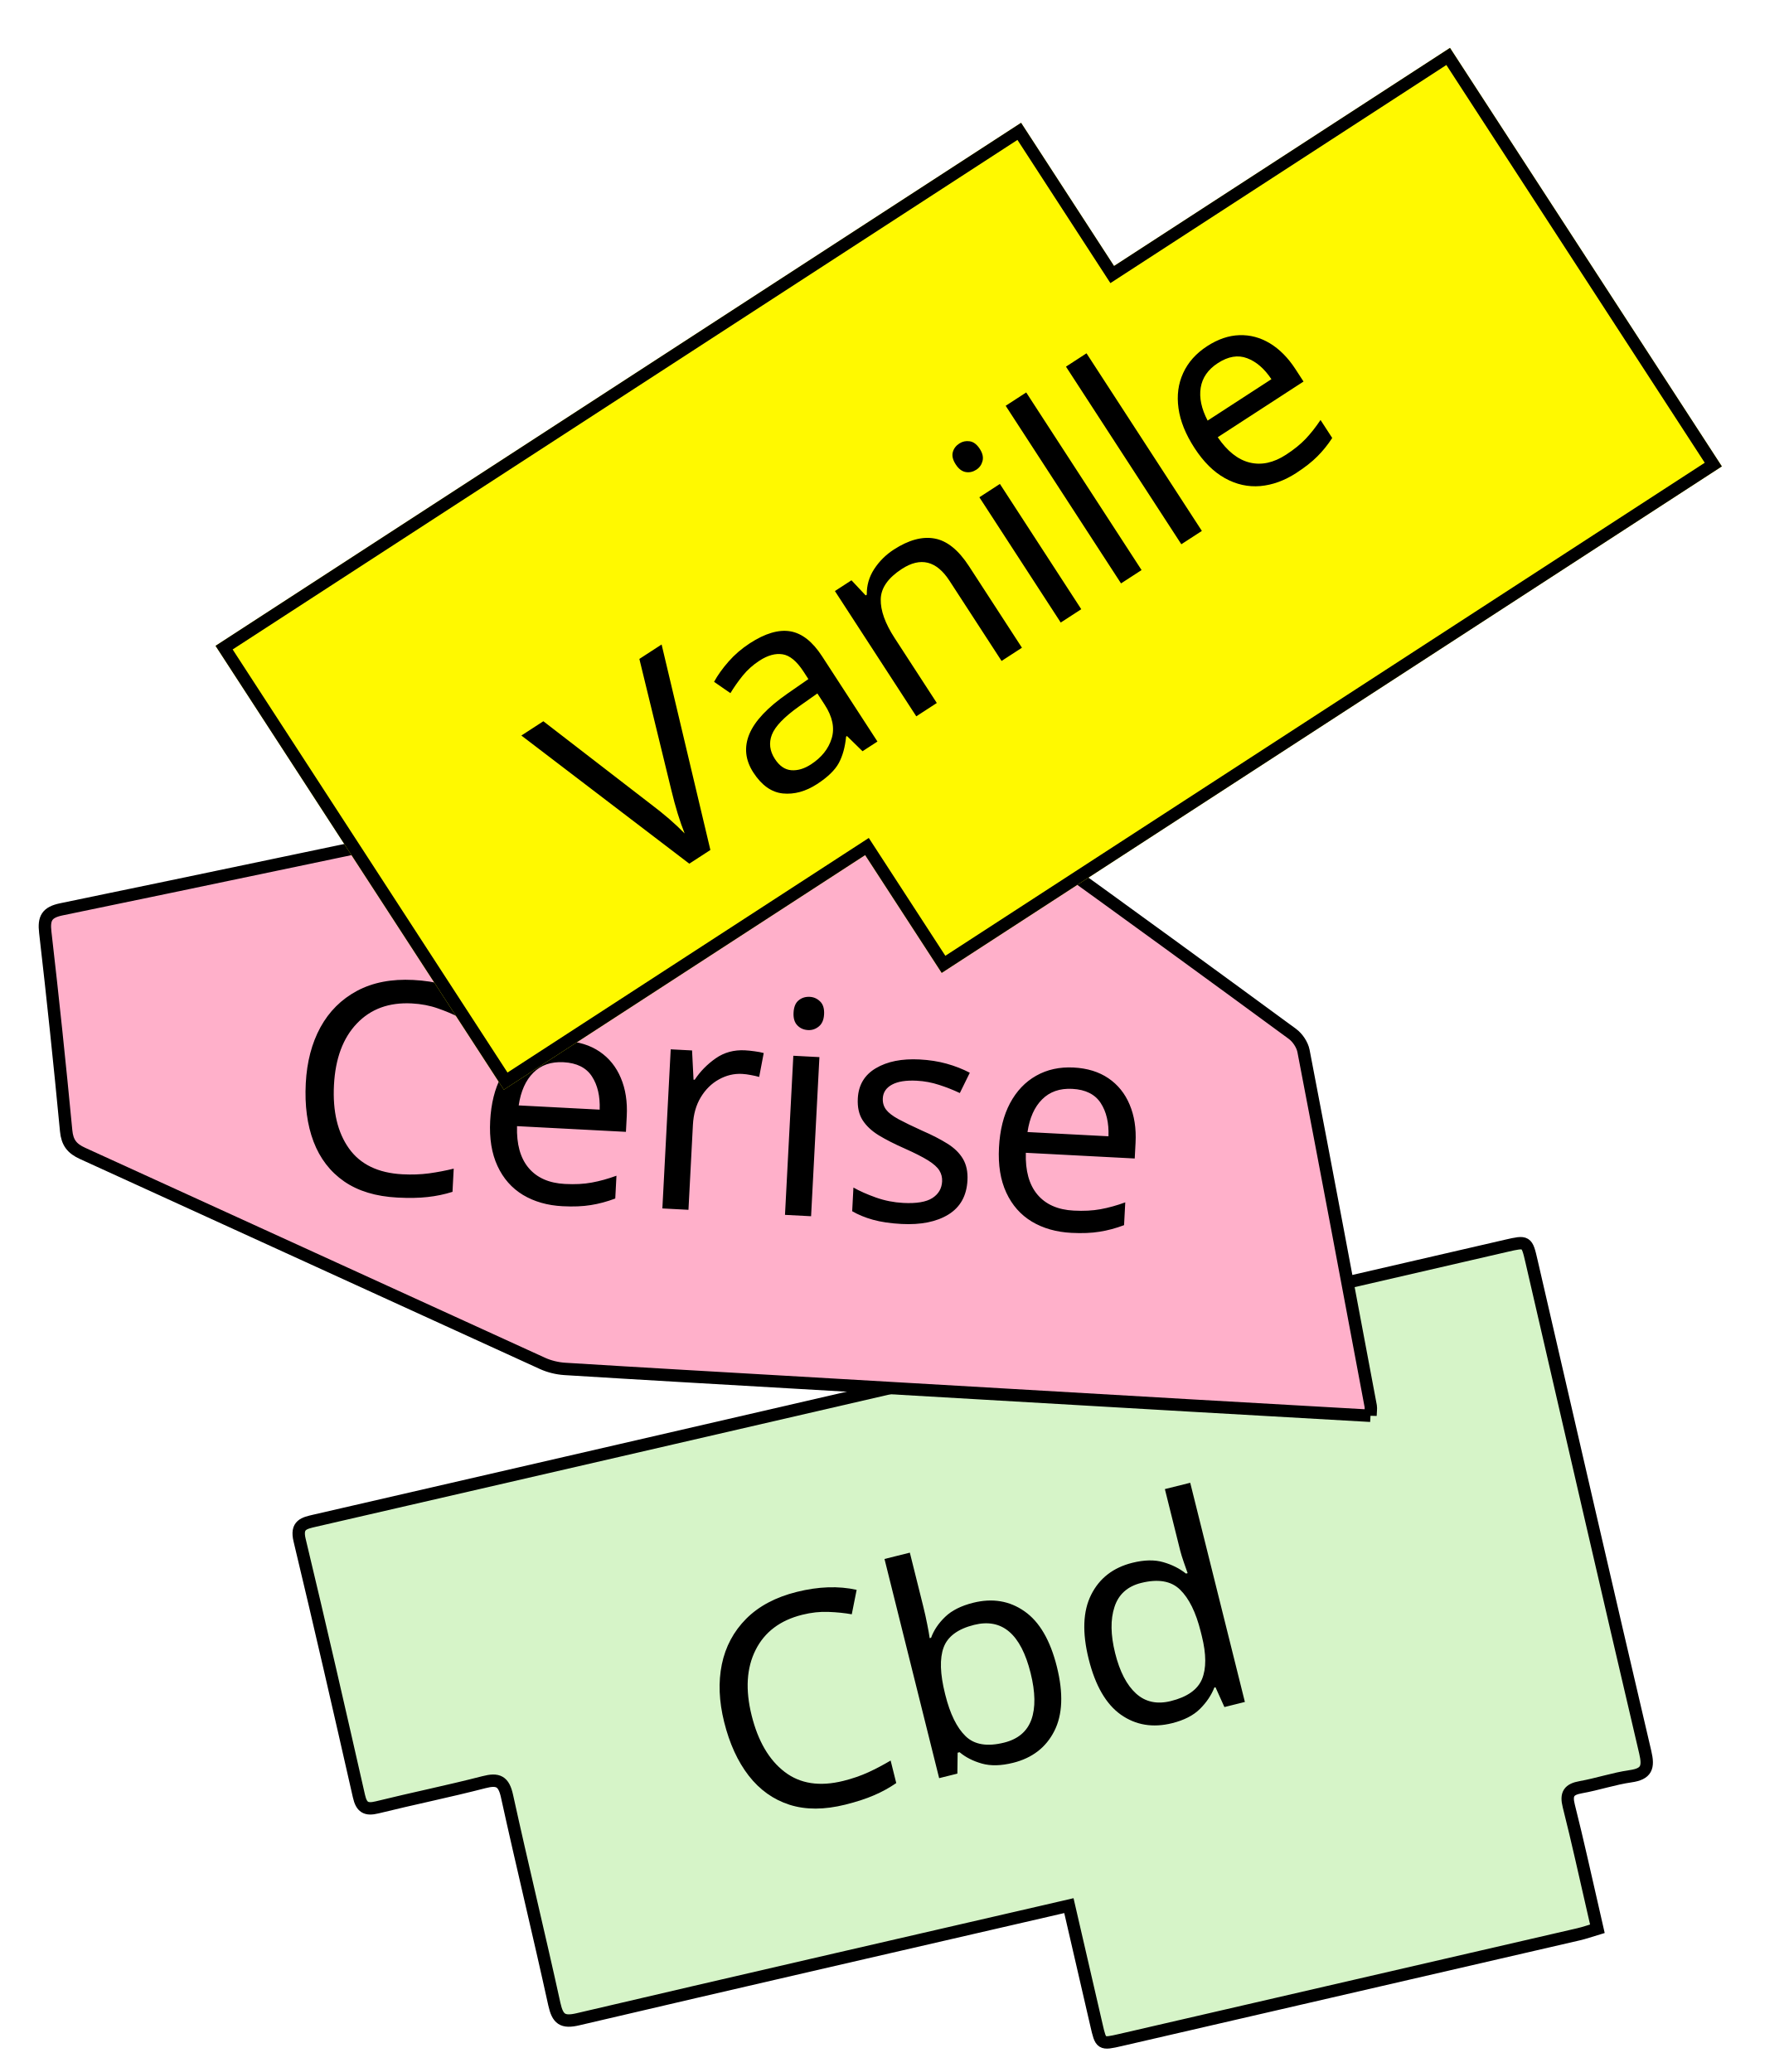
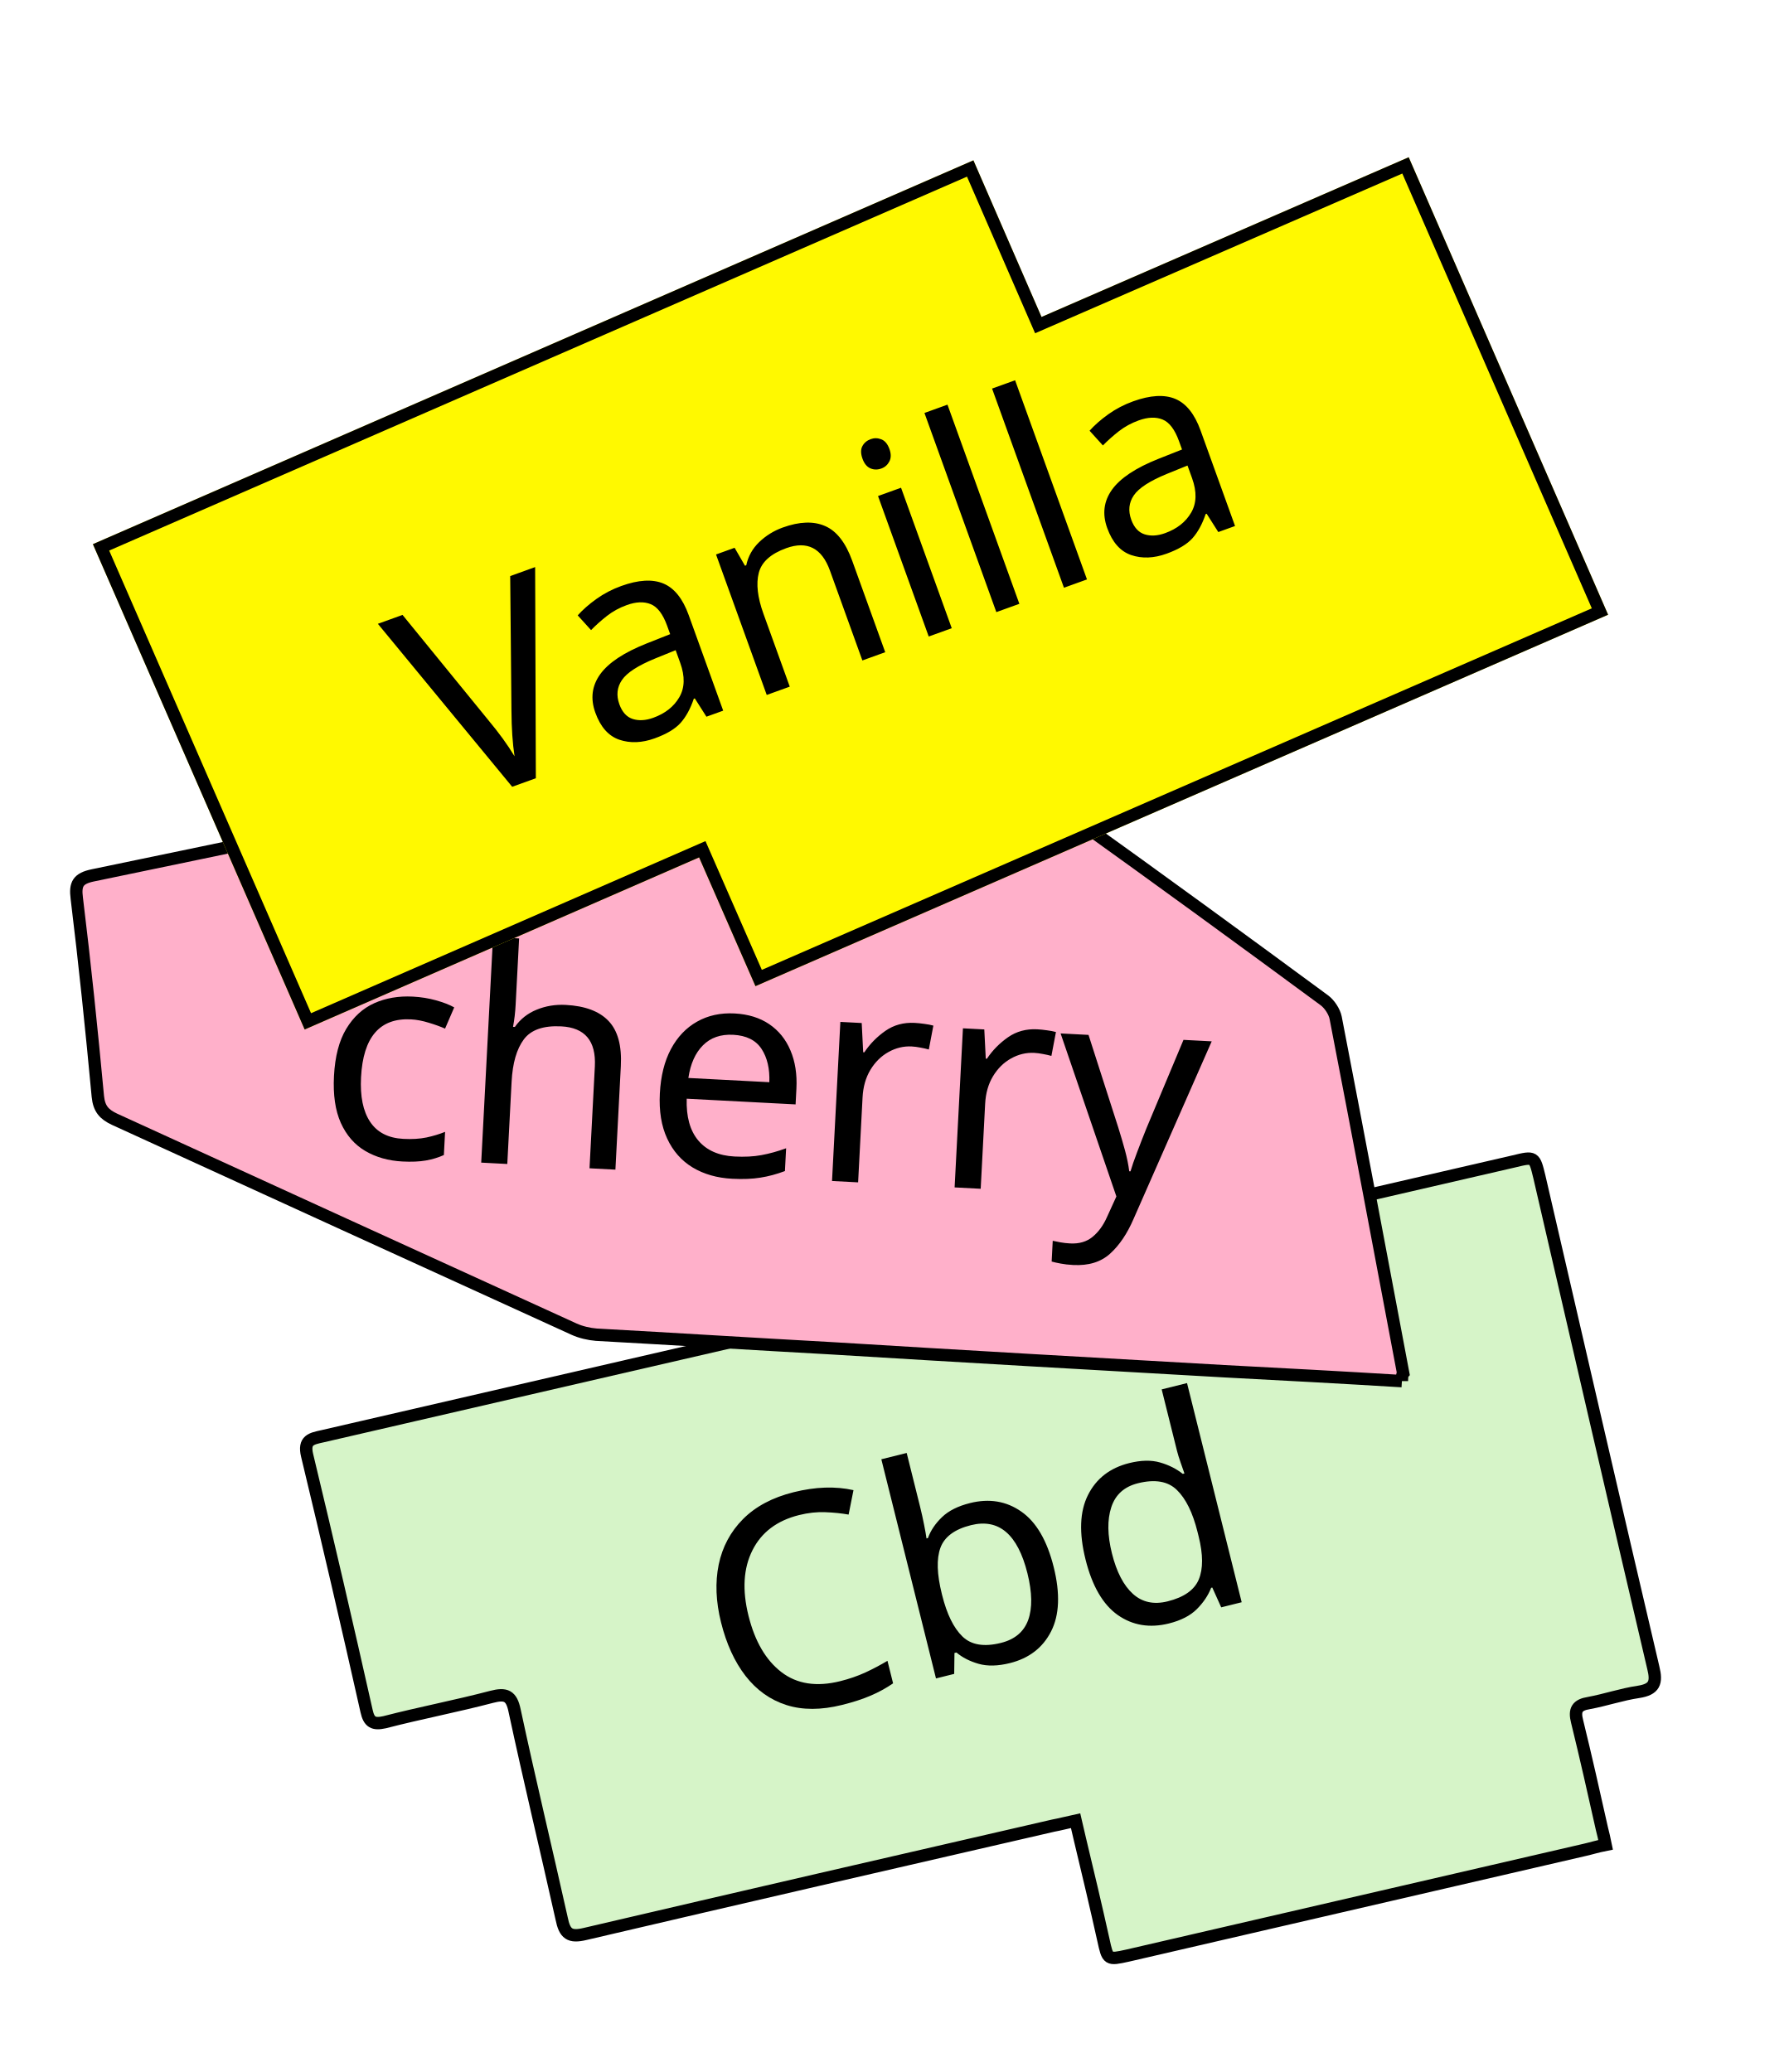
- <svg xmlns="http://www.w3.org/2000/svg" xmlns:xlink="http://www.w3.org/1999/xlink" version="1.1" id="Calque_1" x="0px" y="0px" viewBox="0 0 288.84 334.66" style="enable-background:new 0 0 288.84 334.66;" xml:space="preserve">
+ <svg xmlns="http://www.w3.org/2000/svg" xmlns:xlink="http://www.w3.org/1999/xlink" version="1.1" id="Calque_1" x="0px" y="0px" viewBox="0 0 288.8 334.7" style="enable-background:new 0 0 288.8 334.7;" xml:space="preserve">
  <style type="text/css">
	.st0{fill-rule:evenodd;clip-rule:evenodd;fill:#D6F4C8;}
	.st1{fill:none;stroke:#000000;stroke-width:2;stroke-miterlimit:10;}
	.st2{fill-rule:evenodd;clip-rule:evenodd;fill:#FFB0CA;}
- 	.st3{clip-path:url(#SVGID_00000057833396570457841900000014173319939644586901_);}
+ 	.st3{clip-path:url(#SVGID_00000031905290571934614930000012649750549988006028_);}
	.st4{font-family:'Helvetica-Light';}
- 	.st5{font-size:48px;}
- 	.st6{clip-path:url(#SVGID_00000062191370543096122640000009312978431105524899_);enable-background:new    ;}
- 	.st7{clip-path:url(#SVGID_00000098915985707552975560000016805023889354385308_);}
- 	.st8{clip-path:url(#SVGID_00000080887959390767067890000012087274746735508884_);fill:#FFF900;}
+ 	.st5{font-size:47.998px;}
+ 	.st6{clip-path:url(#SVGID_00000134943373164754273990000009658525134907321012_);enable-background:new    ;}
+ 	.st7{clip-path:url(#SVGID_00000036249933447062467250000003281366806975514295_);}
+ 	.st8{clip-path:url(#SVGID_00000070096809728545053920000000582592915980571831_);fill:#FFF900;}
	
- 		.st9{clip-path:url(#SVGID_00000080887959390767067890000012087274746735508884_);fill:none;stroke:#000000;stroke-width:4;stroke-miterlimit:5;}
+ 		.st9{clip-path:url(#SVGID_00000121979518408151920170000003470072072630007437_);fill:none;stroke:#000000;stroke-width:4;stroke-miterlimit:5;}
	.st10{font-size:45px;}
- 	.st11{clip-path:url(#SVGID_00000155854952439631318580000006862807206043093400_);}
+ 	.st11{clip-path:url(#SVGID_00000065043687971112544270000012435213167842939026_);}
+ 	.st12{font-size:48px;}
</style>
  <g>
-     <path class="st0" d="M254.89,312.42c-24.64,5.7-49.29,11.39-73.94,17.07c-3.18,0.73-3.18,0.72-3.91-2.46   c-1.25-5.43-2.51-10.86-3.76-16.29c-0.2-0.87-0.4-1.74-0.68-2.95c-1.41,0.33-2.52,0.58-3.63,0.84   c-25.21,5.82-50.43,11.6-75.63,17.51c-2.5,0.59-3.29-0.01-3.83-2.45c-2.46-11.22-5.18-22.37-7.64-33.59   c-0.53-2.42-1.45-2.84-3.73-2.25c-5.72,1.48-11.51,2.65-17.25,4.07c-1.8,0.44-2.52-0.01-2.93-1.82   c-3.13-13.79-6.28-27.58-9.58-41.34c-0.6-2.49,0.7-2.74,2.46-3.15c32.92-7.57,65.83-15.18,98.75-22.78   c31.21-7.2,62.42-14.41,93.64-21.62c3.31-0.76,3.32-0.76,4.08,2.54c6.1,26.43,12.17,52.87,18.36,79.28   c0.57,2.42,0.22,3.49-2.37,3.86c-2.71,0.39-5.34,1.29-8.04,1.77c-1.9,0.34-2.44,1.07-1.94,3.03c1.45,5.73,2.7,11.5,4.03,17.26   c0.18,0.79,0.37,1.58,0.59,2.57C256.77,311.87,255.84,312.2,254.89,312.42z" />
-     <path class="st1" d="M254.89,312.42c-24.64,5.7-49.29,11.39-73.94,17.07c-3.18,0.73-3.18,0.72-3.91-2.46   c-1.25-5.43-2.51-10.86-3.76-16.29c-0.2-0.87-0.4-1.74-0.68-2.95c-1.41,0.33-2.52,0.58-3.63,0.84   c-25.21,5.82-50.43,11.6-75.63,17.51c-2.5,0.59-3.29-0.01-3.83-2.45c-2.46-11.22-5.18-22.37-7.64-33.59   c-0.53-2.42-1.45-2.84-3.73-2.25c-5.72,1.48-11.51,2.65-17.25,4.07c-1.8,0.44-2.52-0.01-2.93-1.82   c-3.13-13.79-6.28-27.58-9.58-41.34c-0.6-2.49,0.7-2.74,2.46-3.15c32.92-7.57,65.83-15.18,98.75-22.78   c31.21-7.2,62.42-14.41,93.64-21.62c3.31-0.76,3.32-0.76,4.08,2.54c6.1,26.43,12.17,52.87,18.36,79.28   c0.57,2.42,0.22,3.49-2.37,3.86c-2.71,0.39-5.34,1.29-8.04,1.77c-1.9,0.34-2.44,1.07-1.94,3.03c1.45,5.73,2.7,11.5,4.03,17.26   c0.18,0.79,0.37,1.58,0.59,2.57C256.77,311.87,255.84,312.2,254.89,312.42z" />
-     <path class="st2" d="M221.3,228.67c-9.77-0.56-19.23-1.1-28.68-1.64c-21.1-1.22-42.2-2.45-63.3-3.68   c-12.71-0.74-25.42-1.46-38.13-2.25c-1.22-0.08-2.49-0.39-3.59-0.89c-24.76-11.29-49.49-22.63-74.25-33.91   c-1.72-0.78-2.49-1.74-2.67-3.68c-1.02-10.69-2.14-21.37-3.37-32.04c-0.26-2.27,0.25-3.22,2.6-3.71   c23.23-4.79,46.43-9.72,69.66-14.53c1.67-0.35,3.47-0.14,5.21-0.05c26.76,1.42,53.52,2.85,80.28,4.35   c1.25,0.07,2.65,0.54,3.66,1.26c13.36,9.63,26.68,19.33,39.96,29.08c0.84,0.61,1.6,1.75,1.8,2.75c3.68,19.12,7.27,38.26,10.86,57.4   C221.4,227.52,221.32,227.93,221.3,228.67" />
-     <path class="st1" d="M221.3,228.67c-9.77-0.56-19.23-1.1-28.68-1.64c-21.1-1.22-42.2-2.45-63.3-3.68   c-12.71-0.74-25.42-1.46-38.13-2.25c-1.22-0.08-2.49-0.39-3.59-0.89c-24.76-11.29-49.49-22.63-74.25-33.91   c-1.72-0.78-2.49-1.74-2.67-3.68c-1.02-10.69-2.14-21.37-3.37-32.04c-0.26-2.27,0.25-3.22,2.6-3.71   c23.23-4.79,46.43-9.72,69.66-14.53c1.67-0.35,3.47-0.14,5.21-0.05c26.76,1.42,53.52,2.85,80.28,4.35   c1.25,0.07,2.65,0.54,3.66,1.26c13.36,9.63,26.68,19.33,39.96,29.08c0.84,0.61,1.6,1.75,1.8,2.75c3.68,19.12,7.27,38.26,10.86,57.4   C221.4,227.52,221.32,227.93,221.3,228.67" />
+     <path class="st0" d="M256,298.8c-24.6,5.7-49.3,11.4-73.9,17.1c-3.2,0.7-3.2,0.7-3.9-2.5c-1.2-5.4-2.5-10.9-3.8-16.3   c-0.2-0.9-0.4-1.7-0.7-3c-1.4,0.3-2.5,0.6-3.6,0.8c-25.2,5.8-50.4,11.6-75.6,17.5c-2.5,0.6-3.3,0-3.8-2.5   c-2.5-11.2-5.2-22.4-7.6-33.6c-0.5-2.4-1.4-2.8-3.7-2.2c-5.7,1.5-11.5,2.6-17.3,4.1c-1.8,0.4-2.5,0-2.9-1.8   c-3.1-13.8-6.3-27.6-9.6-41.3c-0.6-2.5,0.7-2.7,2.5-3.1c32.9-7.6,65.8-15.2,98.8-22.8c31.2-7.2,62.4-14.4,93.6-21.6   c3.3-0.8,3.3-0.8,4.1,2.5c6.1,26.4,12.2,52.9,18.4,79.3c0.6,2.4,0.2,3.5-2.4,3.9c-2.7,0.4-5.3,1.3-8,1.8c-1.9,0.3-2.4,1.1-1.9,3   c1.4,5.7,2.7,11.5,4,17.3c0.2,0.8,0.4,1.6,0.6,2.6C257.8,298.3,256.9,298.6,256,298.8z" />
+     <path class="st1" d="M256,298.8c-24.6,5.7-49.3,11.4-73.9,17.1c-3.2,0.7-3.2,0.7-3.9-2.5c-1.2-5.4-2.5-10.9-3.8-16.3   c-0.2-0.9-0.4-1.7-0.7-3c-1.4,0.3-2.5,0.6-3.6,0.8c-25.2,5.8-50.4,11.6-75.6,17.5c-2.5,0.6-3.3,0-3.8-2.5   c-2.5-11.2-5.2-22.4-7.6-33.6c-0.5-2.4-1.4-2.8-3.7-2.2c-5.7,1.5-11.5,2.6-17.3,4.1c-1.8,0.4-2.5,0-2.9-1.8   c-3.1-13.8-6.3-27.6-9.6-41.3c-0.6-2.5,0.7-2.7,2.5-3.1c32.9-7.6,65.8-15.2,98.8-22.8c31.2-7.2,62.4-14.4,93.6-21.6   c3.3-0.8,3.3-0.8,4.1,2.5c6.1,26.4,12.2,52.9,18.4,79.3c0.6,2.4,0.2,3.5-2.4,3.9c-2.7,0.4-5.3,1.3-8,1.8c-1.9,0.3-2.4,1.1-1.9,3   c1.4,5.7,2.7,11.5,4,17.3c0.2,0.8,0.4,1.6,0.6,2.6C257.8,298.3,256.9,298.6,256,298.8z" />
+     <path class="st2" d="M226.4,223.1c-9.8-0.6-19.2-1.1-28.7-1.6c-21.1-1.2-42.2-2.4-63.3-3.7c-12.7-0.7-25.4-1.5-38.1-2.2   c-1.2-0.1-2.5-0.4-3.6-0.9c-24.8-11.3-49.5-22.6-74.2-33.9c-1.7-0.8-2.5-1.7-2.7-3.7c-1-10.7-2.1-21.4-3.4-32   c-0.3-2.3,0.2-3.2,2.6-3.7c23.2-4.8,46.4-9.7,69.7-14.5c1.7-0.4,3.5-0.1,5.2-0.1c26.8,1.4,53.5,2.9,80.3,4.4   c1.2,0.1,2.6,0.5,3.7,1.3c13.4,9.6,26.7,19.3,40,29.1c0.8,0.6,1.6,1.8,1.8,2.8c3.7,19.1,7.3,38.3,10.9,57.4   C226.5,221.9,226.4,222.3,226.4,223.1" />
+     <path class="st1" d="M226.4,223.1c-9.8-0.6-19.2-1.1-28.7-1.6c-21.1-1.2-42.2-2.4-63.3-3.7c-12.7-0.7-25.4-1.5-38.1-2.2   c-1.2-0.1-2.5-0.4-3.6-0.9c-24.8-11.3-49.5-22.6-74.2-33.9c-1.7-0.8-2.5-1.7-2.7-3.7c-1-10.7-2.1-21.4-3.4-32   c-0.3-2.3,0.2-3.2,2.6-3.7c23.2-4.8,46.4-9.7,69.7-14.5c1.7-0.4,3.5-0.1,5.2-0.1c26.8,1.4,53.5,2.9,80.3,4.4   c1.2,0.1,2.6,0.5,3.7,1.3c13.4,9.6,26.7,19.3,40,29.1c0.8,0.6,1.6,1.8,1.8,2.8c3.7,19.1,7.3,38.3,10.9,57.4   C226.5,221.9,226.4,222.3,226.4,223.1" />
  </g>
  <g>
    <g>
-       <defs>
-         <rect id="SVGID_1_" x="92.78" y="62.7" transform="matrix(0.0523 -0.9986 0.9986 0.0523 -22.8501 299.3132)" width="107" height="198" />
-       </defs>
-       <clipPath id="SVGID_00000088849041550013227920000005247051215912478135_">
-         <use xlink:href="#SVGID_1_" style="overflow:visible;" />
-       </clipPath>
-       <g style="clip-path:url(#SVGID_00000088849041550013227920000005247051215912478135_);">
-         <text transform="matrix(0.9986 0.0523 -0.0523 0.9986 45.558 191.9662)" class="st4 st5">Cerise</text>
+       <g>
+         <defs>
+           <rect id="SVGID_1_" x="97.8" y="57.1" transform="matrix(5.230164e-02 -0.9986 0.9986 5.230164e-02 -12.467 299.0893)" width="107" height="198" />
+         </defs>
+         <clipPath id="SVGID_00000107578160589853592970000016437837763013461938_">
+           <use xlink:href="#SVGID_1_" style="overflow:visible;" />
+         </clipPath>
+         <g style="clip-path:url(#SVGID_00000107578160589853592970000016437837763013461938_);">
+           <text transform="matrix(0.9986 5.230164e-02 -5.230164e-02 0.9986 50.6328 186.385)" class="st4 st5">cherry</text>
+         </g>
      </g>
    </g>
  </g>
  <g>
    <g>
-       <defs>
-         <polygon id="SVGID_00000101105380099876628860000017015742184631915659_" points="164.88,19.83 179.89,42.96 234.14,7.73      278.04,75.33 152.06,157.14 139.7,138.11 81.36,176 34.8,104.31    " />
-       </defs>
-       <clipPath id="SVGID_00000137098921338771017610000006957621670741014423_">
-         <use xlink:href="#SVGID_00000101105380099876628860000017015742184631915659_" style="overflow:visible;" />
-       </clipPath>
-       <g style="clip-path:url(#SVGID_00000137098921338771017610000006957621670741014423_);enable-background:new    ;">
-         <g>
-           <defs>
-             <rect id="SVGID_00000031915453682434630850000013192018705029504425_" x="-31.15" y="-86.01" width="375" height="356" />
-           </defs>
-           <clipPath id="SVGID_00000039112443355332163450000007177436245923206313_">
-             <use xlink:href="#SVGID_00000031915453682434630850000013192018705029504425_" style="overflow:visible;" />
-           </clipPath>
-           <g style="clip-path:url(#SVGID_00000039112443355332163450000007177436245923206313_);">
-             <defs>
-               <rect id="SVGID_00000082343291333755633050000003448165561433884838_" x="33.85" y="6.99" width="245" height="170" />
-             </defs>
-             <clipPath id="SVGID_00000054236560367303019130000015902928059409413507_">
-               <use xlink:href="#SVGID_00000082343291333755633050000003448165561433884838_" style="overflow:visible;" />
-             </clipPath>
-             <rect x="8.87" y="-36.49" transform="matrix(0.9135 -0.4067 0.4067 0.9135 -23.8983 71.5457)" style="clip-path:url(#SVGID_00000054236560367303019130000015902928059409413507_);fill:#FFF900;" width="294.96" height="256.95" />
-             <polygon style="clip-path:url(#SVGID_00000054236560367303019130000015902928059409413507_);fill:none;stroke:#000000;stroke-width:4;stroke-miterlimit:5;" points="       164.88,19.83 179.89,42.96 234.14,7.73 278.04,75.33 152.06,157.14 139.7,138.11 81.36,176 34.8,104.31      " />
+       <g>
+         <defs>
+           <polygon id="SVGID_00000166658657646263743550000002847021266988553106_" points="157.2,25.9 168.2,51.2 227.5,25.4 259.7,99.3       122,159.3 112.9,138.5 49.2,166.3 15,87.9     " />
+         </defs>
+         <clipPath id="SVGID_00000110437059464965234720000008502946681094010524_">
+           <use xlink:href="#SVGID_00000166658657646263743550000002847021266988553106_" style="overflow:visible;" />
+         </clipPath>
+         <g style="clip-path:url(#SVGID_00000110437059464965234720000008502946681094010524_);enable-background:new    ;">
+           <g>
+             <g>
+               <defs>
+                 <rect id="SVGID_00000172411879655961608540000007882662879684078996_" x="-41.1" y="-91.8" transform="matrix(0.1642 -0.9864 0.9864 0.1642 20.0367 215.0895)" width="356" height="375" />
+               </defs>
+               <clipPath id="SVGID_00000126301792744665998800000011141995112517891743_">
+                 <use xlink:href="#SVGID_00000172411879655961608540000007882662879684078996_" style="overflow:visible;" />
+               </clipPath>
+               <g style="clip-path:url(#SVGID_00000126301792744665998800000011141995112517891743_);">
+                 <g>
+                   <defs>
+                     <rect id="SVGID_00000072252588817581697250000009162149305688504471_" x="14.4" y="10.7" transform="matrix(0.9679 -0.2512 0.2512 0.9679 -19.6543 37.4674)" width="245" height="170" />
+                   </defs>
+                   <clipPath id="SVGID_00000008866718931706768820000007212960371529804418_">
+                     <use xlink:href="#SVGID_00000072252588817581697250000009162149305688504471_" style="overflow:visible;" />
+                   </clipPath>
+                   <rect x="-10.5" y="-32.8" transform="matrix(0.9679 -0.2512 0.2512 0.9679 -19.6532 37.4669)" style="clip-path:url(#SVGID_00000008866718931706768820000007212960371529804418_);fill:#FFF900;" width="294.9" height="256.9" />
+                 </g>
+                 <g>
+                   <defs>
+                     <rect id="SVGID_00000149341522670783302910000010260476470548567440_" x="51.9" y="-26.8" transform="matrix(0.1642 -0.9864 0.9864 0.1642 20.0367 215.0895)" width="170" height="245" />
+                   </defs>
+                   <clipPath id="SVGID_00000031892984533780478500000006213519316590059681_">
+                     <use xlink:href="#SVGID_00000149341522670783302910000010260476470548567440_" style="overflow:visible;" />
+                   </clipPath>
+                   <polygon style="clip-path:url(#SVGID_00000031892984533780478500000006213519316590059681_);fill:none;stroke:#000000;stroke-width:4;stroke-miterlimit:5;" points="          157.2,25.9 168.2,51.2 227.5,25.4 259.7,99.3 122,159.3 112.9,138.5 49.2,166.3 15,87.9         " />
+                 </g>
+               </g>
+             </g>
          </g>
        </g>
      </g>
    </g>
  </g>
  <g>
-     <text transform="matrix(0.8387 -0.5446 0.5446 0.8387 101.6831 145.7431)" class="st4 st10">Vanille</text>
+     <text transform="matrix(0.9406 -0.3394 0.3394 0.9406 71.9279 130.9843)" class="st4 st10">Vanilla</text>
  </g>
  <g>
    <g>
-       <defs>
-         <rect id="SVGID_00000076602395893584941590000001717999300420619962_" x="106.73" y="183.63" transform="matrix(0.9703 -0.2419 0.2419 0.9703 -51.2555 56.8139)" width="198" height="107" />
-       </defs>
-       <clipPath id="SVGID_00000148658438497007499880000013199138756192142978_">
-         <use xlink:href="#SVGID_00000076602395893584941590000001717999300420619962_" style="overflow:visible;" />
-       </clipPath>
-       <g style="clip-path:url(#SVGID_00000148658438497007499880000013199138756192142978_);">
-         <text transform="matrix(0.9703 -0.2419 0.2419 0.9703 118.2574 295.524)" class="st4 st5">Cbd</text>
+       <g>
+         <defs>
+           <rect id="SVGID_00000076593992904992778570000013708823355347944346_" x="106.2" y="167.6" transform="matrix(0.9703 -0.2419 0.2419 0.9703 -47.3794 56.2111)" width="198" height="107" />
+         </defs>
+         <clipPath id="SVGID_00000022561607982147905860000000987577134842812585_">
+           <use xlink:href="#SVGID_00000076593992904992778570000013708823355347944346_" style="overflow:visible;" />
+         </clipPath>
+         <g style="clip-path:url(#SVGID_00000022561607982147905860000000987577134842812585_);">
+           <text transform="matrix(0.9703 -0.2419 0.2419 0.9703 117.7641 279.4496)" class="st4 st12">Cbd</text>
+         </g>
      </g>
    </g>
  </g>
</svg>
